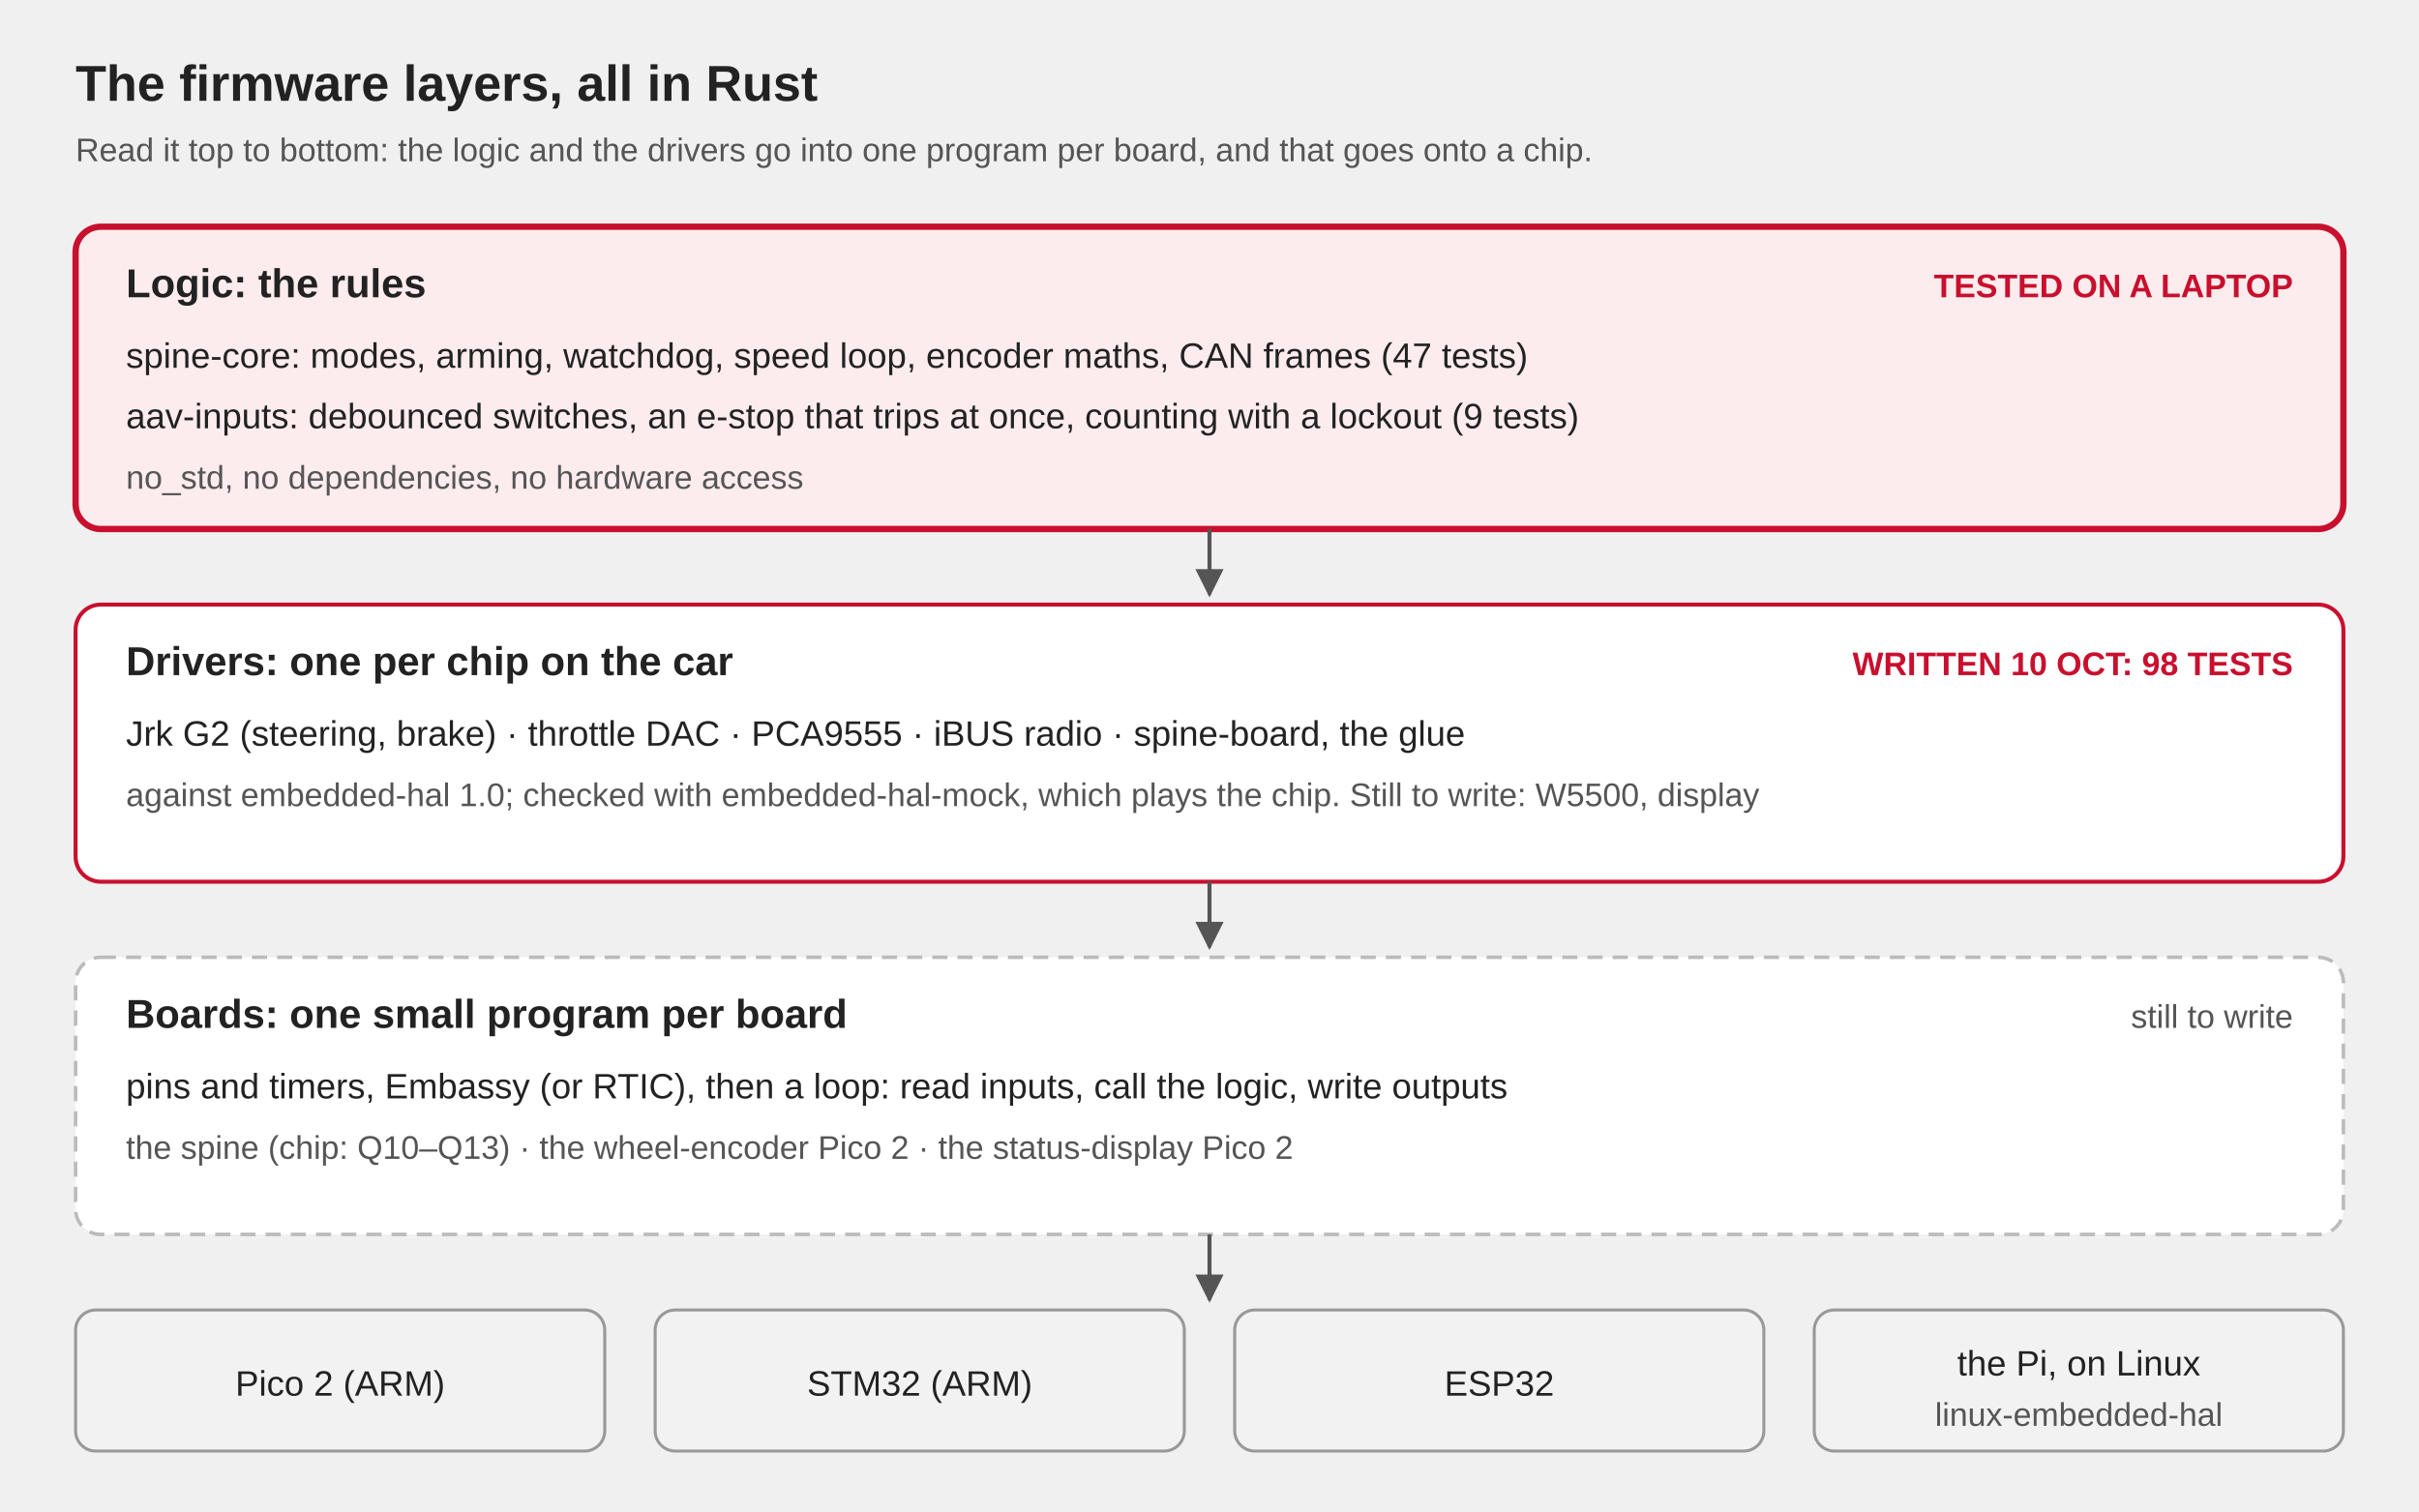
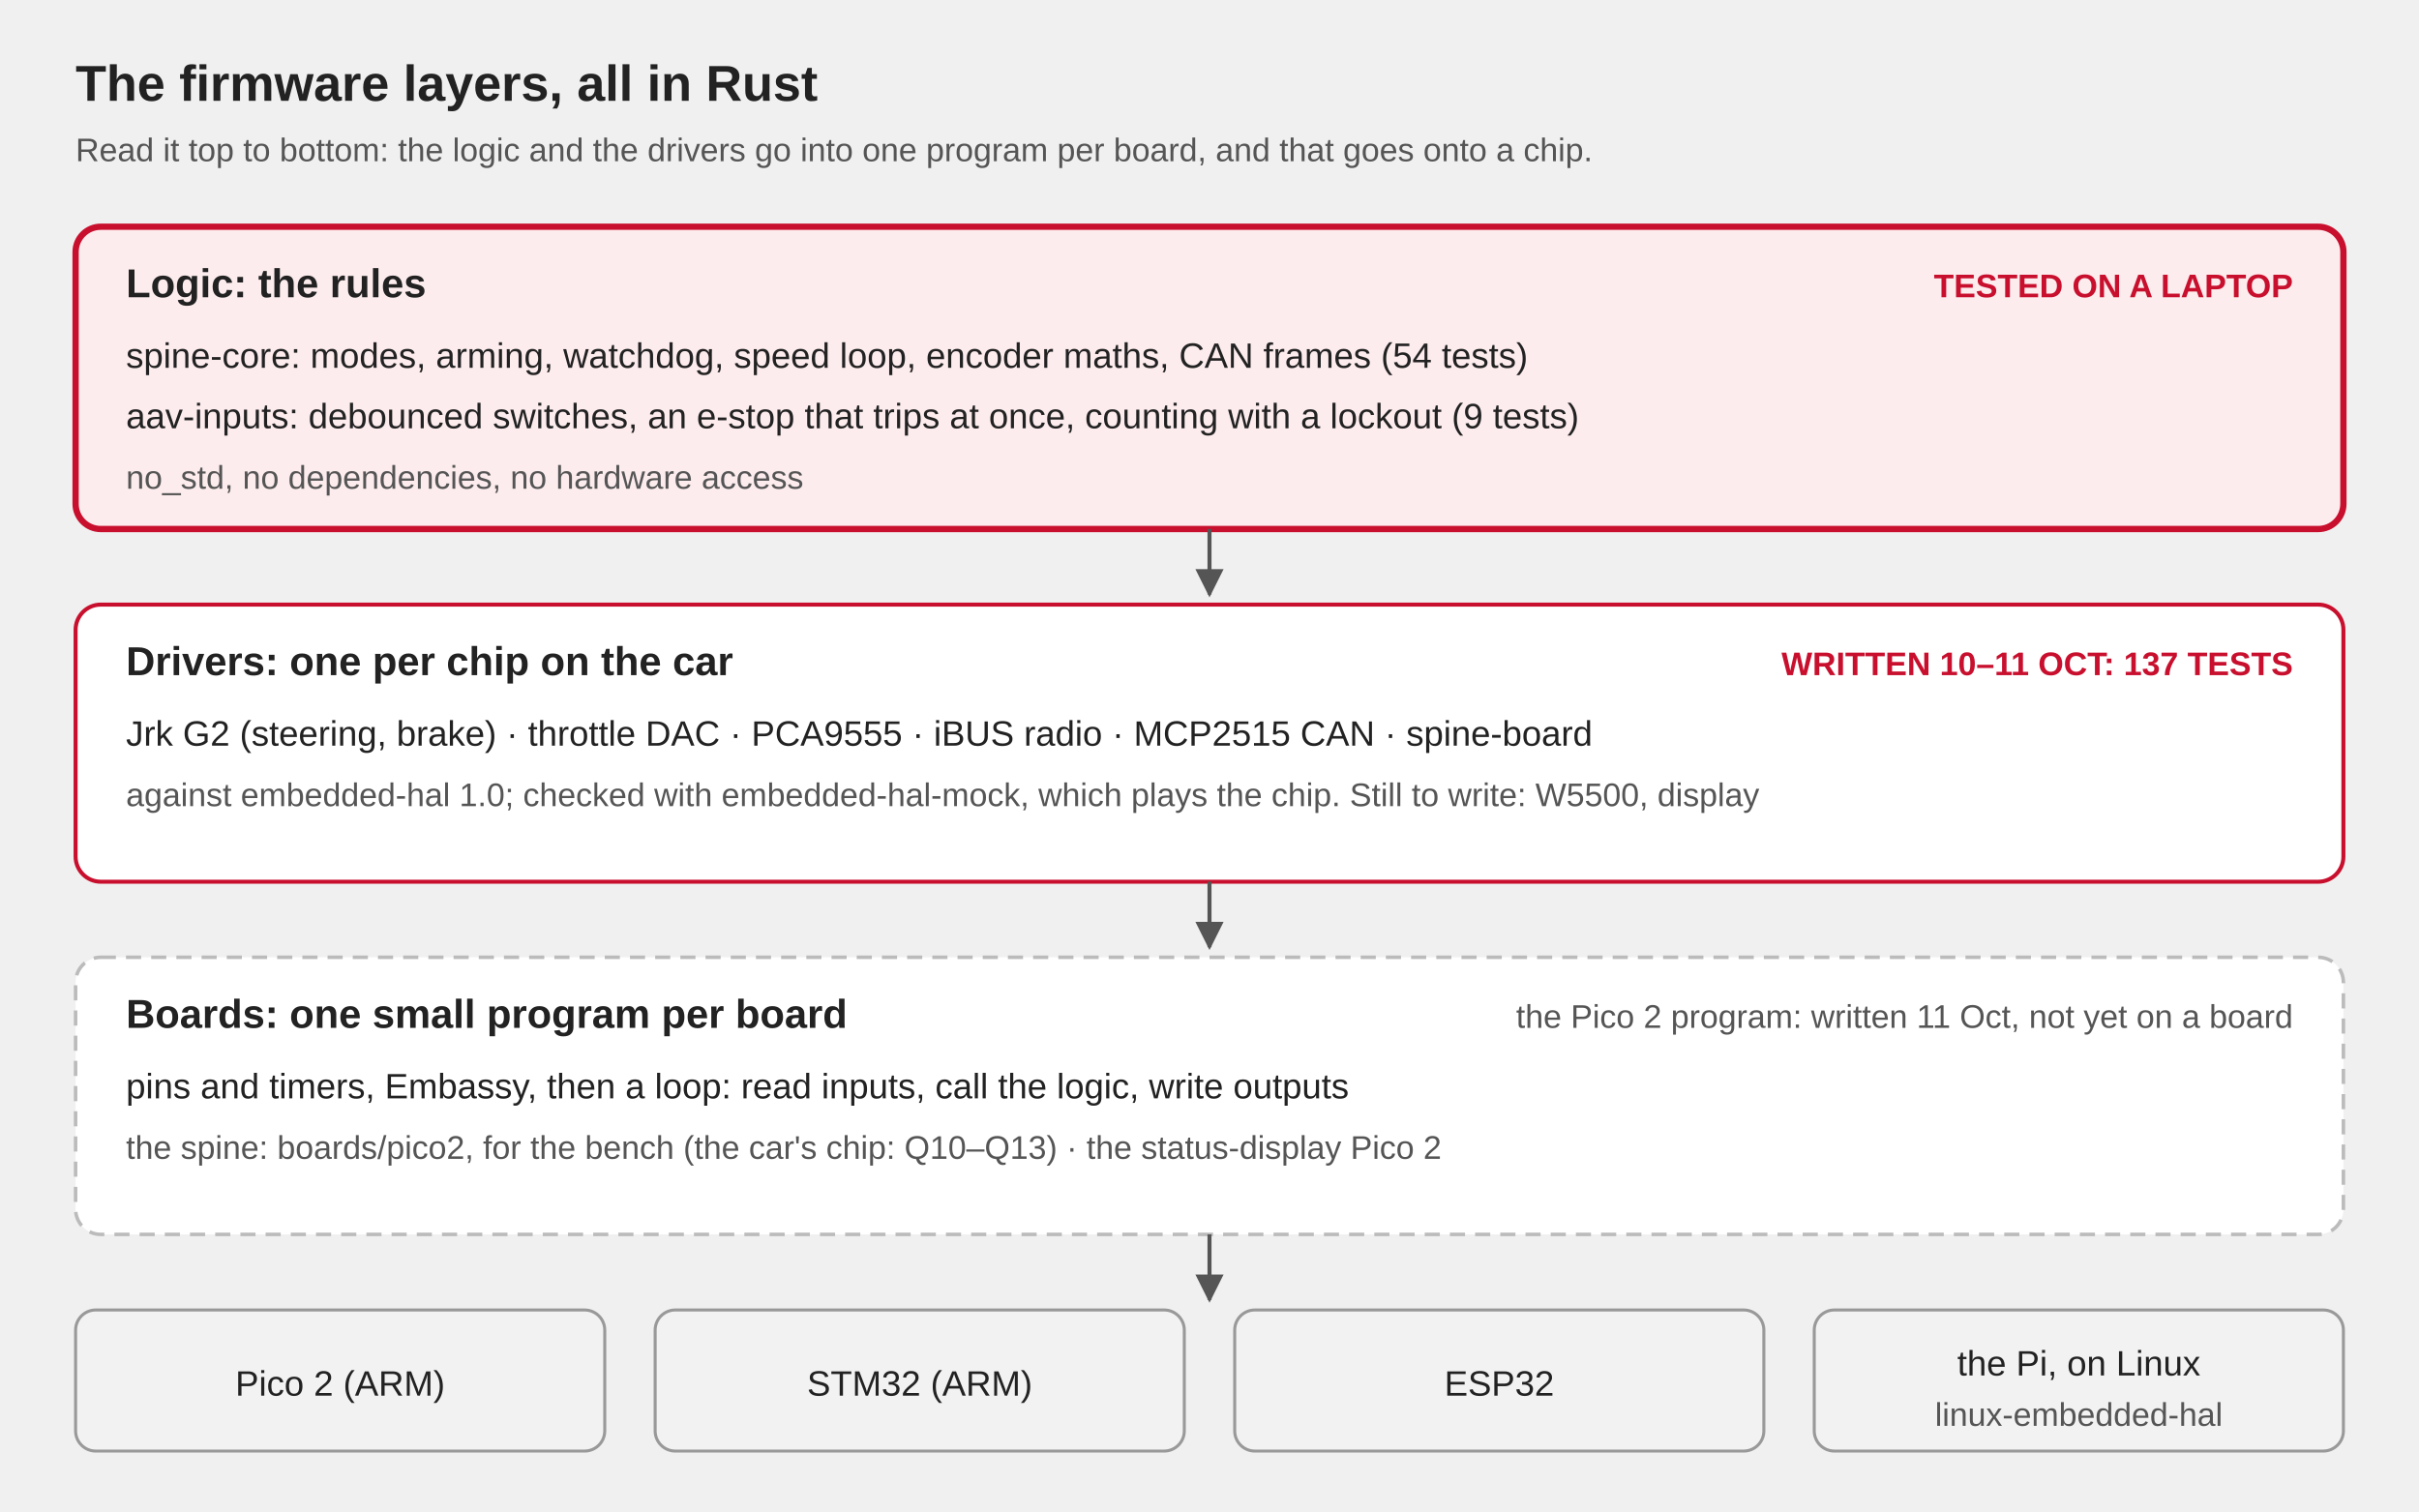
<svg xmlns="http://www.w3.org/2000/svg" viewBox="0 0 960 600" font-family="Verdana, Arial, Helvetica, sans-serif" font-size="14">
  <defs>
    <marker id="arr" viewBox="0 0 10 10" refX="9" refY="5" markerWidth="7" markerHeight="7" orient="auto-start-reverse">
      <path d="M0,0 L10,5 L0,10 z" fill="#555" />
    </marker>
    <style>
      .logic  { fill:#FDECEE; stroke:#C8102E; stroke-width:2.5; }
      .drv    { fill:#FFFFFF; stroke:#C8102E; stroke-width:1.6; }
      .board  { fill:#FFFFFF; stroke:#C8102E; stroke-width:1.6; }
      .todo   { fill:#FFFFFF; stroke:#BBB; stroke-width:1.4; stroke-dasharray:6 4; }
      .chip   { fill:#F2F2F2; stroke:#999; stroke-width:1.2; }
      .h1 { fill:#222; font-weight:bold; font-size:20px; }
      .t  { fill:#222; font-weight:bold; font-size:16px; }
      .b  { fill:#222; }
      .s  { fill:#555; font-size:13px; }
      .r  { fill:#C8102E; font-weight:bold; font-size:13px; }
    </style>
  </defs>
  <text class="h1" x="30" y="40">The firmware layers, all in Rust</text>
  <text class="s" x="30" y="64">Read it top to bottom: the logic and the drivers go into one program per board, and that goes onto a chip.</text>
  <rect class="logic" x="30" y="90" width="900" height="120" rx="10" />
  <text class="t" x="50" y="118">Logic: the rules</text>
  <text class="r" x="910" y="118" text-anchor="end">TESTED ON A LAPTOP</text>
-   <text class="b" x="50" y="146">spine-core: modes, arming, watchdog, speed loop, encoder maths, CAN frames (47 tests)</text>
+   <text class="b" x="50" y="146">spine-core: modes, arming, watchdog, speed loop, encoder maths, CAN frames (54 tests)</text>
  <text class="b" x="50" y="170">aav-inputs: debounced switches, an e-stop that trips at once, counting with a lockout (9 tests)</text>
  <text class="s" x="50" y="194">no_std, no dependencies, no hardware access</text>
  <line x1="480" y1="210" x2="480" y2="236" stroke="#555" stroke-width="1.6" marker-end="url(#arr)" />
  <rect class="drv" x="30" y="240" width="900" height="110" rx="10" />
  <text class="t" x="50" y="268">Drivers: one per chip on the car</text>
-   <text class="r" x="910" y="268" text-anchor="end">WRITTEN 10 OCT: 98 TESTS</text>
-   <text class="b" x="50" y="296">Jrk G2 (steering, brake) · throttle DAC · PCA9555 · iBUS radio · spine-board, the glue</text>
+   <text class="r" x="910" y="268" text-anchor="end">WRITTEN 10–11 OCT: 137 TESTS</text>
+   <text class="b" x="50" y="296">Jrk G2 (steering, brake) · throttle DAC · PCA9555 · iBUS radio · MCP2515 CAN · spine-board</text>
  <text class="s" x="50" y="320">against embedded-hal 1.0; checked with embedded-hal-mock, which plays the chip. Still to write: W5500, display</text>
  <line x1="480" y1="350" x2="480" y2="376" stroke="#555" stroke-width="1.6" marker-end="url(#arr)" />
  <rect class="todo" x="30" y="380" width="900" height="110" rx="10" />
  <text class="t" x="50" y="408">Boards: one small program per board</text>
-   <text class="s" x="910" y="408" text-anchor="end">still to write</text>
-   <text class="b" x="50" y="436">pins and timers, Embassy (or RTIC), then a loop: read inputs, call the logic, write outputs</text>
-   <text class="s" x="50" y="460">the spine (chip: Q10–Q13) · the wheel-encoder Pico 2 · the status-display Pico 2</text>
+   <text class="s" x="910" y="408" text-anchor="end">the Pico 2 program: written 11 Oct, not yet on a board</text>
+   <text class="b" x="50" y="436">pins and timers, Embassy, then a loop: read inputs, call the logic, write outputs</text>
+   <text class="s" x="50" y="460">the spine: boards/pico2, for the bench (the car's chip: Q10–Q13) · the status-display Pico 2</text>
  <line x1="480" y1="490" x2="480" y2="516" stroke="#555" stroke-width="1.6" marker-end="url(#arr)" />
  <rect class="chip" x="30" y="520" width="210" height="56" rx="8" />
  <text class="b" x="135" y="554" text-anchor="middle">Pico 2 (ARM)</text>
  <rect class="chip" x="260" y="520" width="210" height="56" rx="8" />
  <text class="b" x="365" y="554" text-anchor="middle">STM32 (ARM)</text>
  <rect class="chip" x="490" y="520" width="210" height="56" rx="8" />
  <text class="b" x="595" y="554" text-anchor="middle">ESP32</text>
  <rect class="chip" x="720" y="520" width="210" height="56" rx="8" />
  <text class="b" x="825" y="546" text-anchor="middle">the Pi, on Linux</text>
  <text class="s" x="825" y="566" text-anchor="middle">linux-embedded-hal</text>
</svg>
